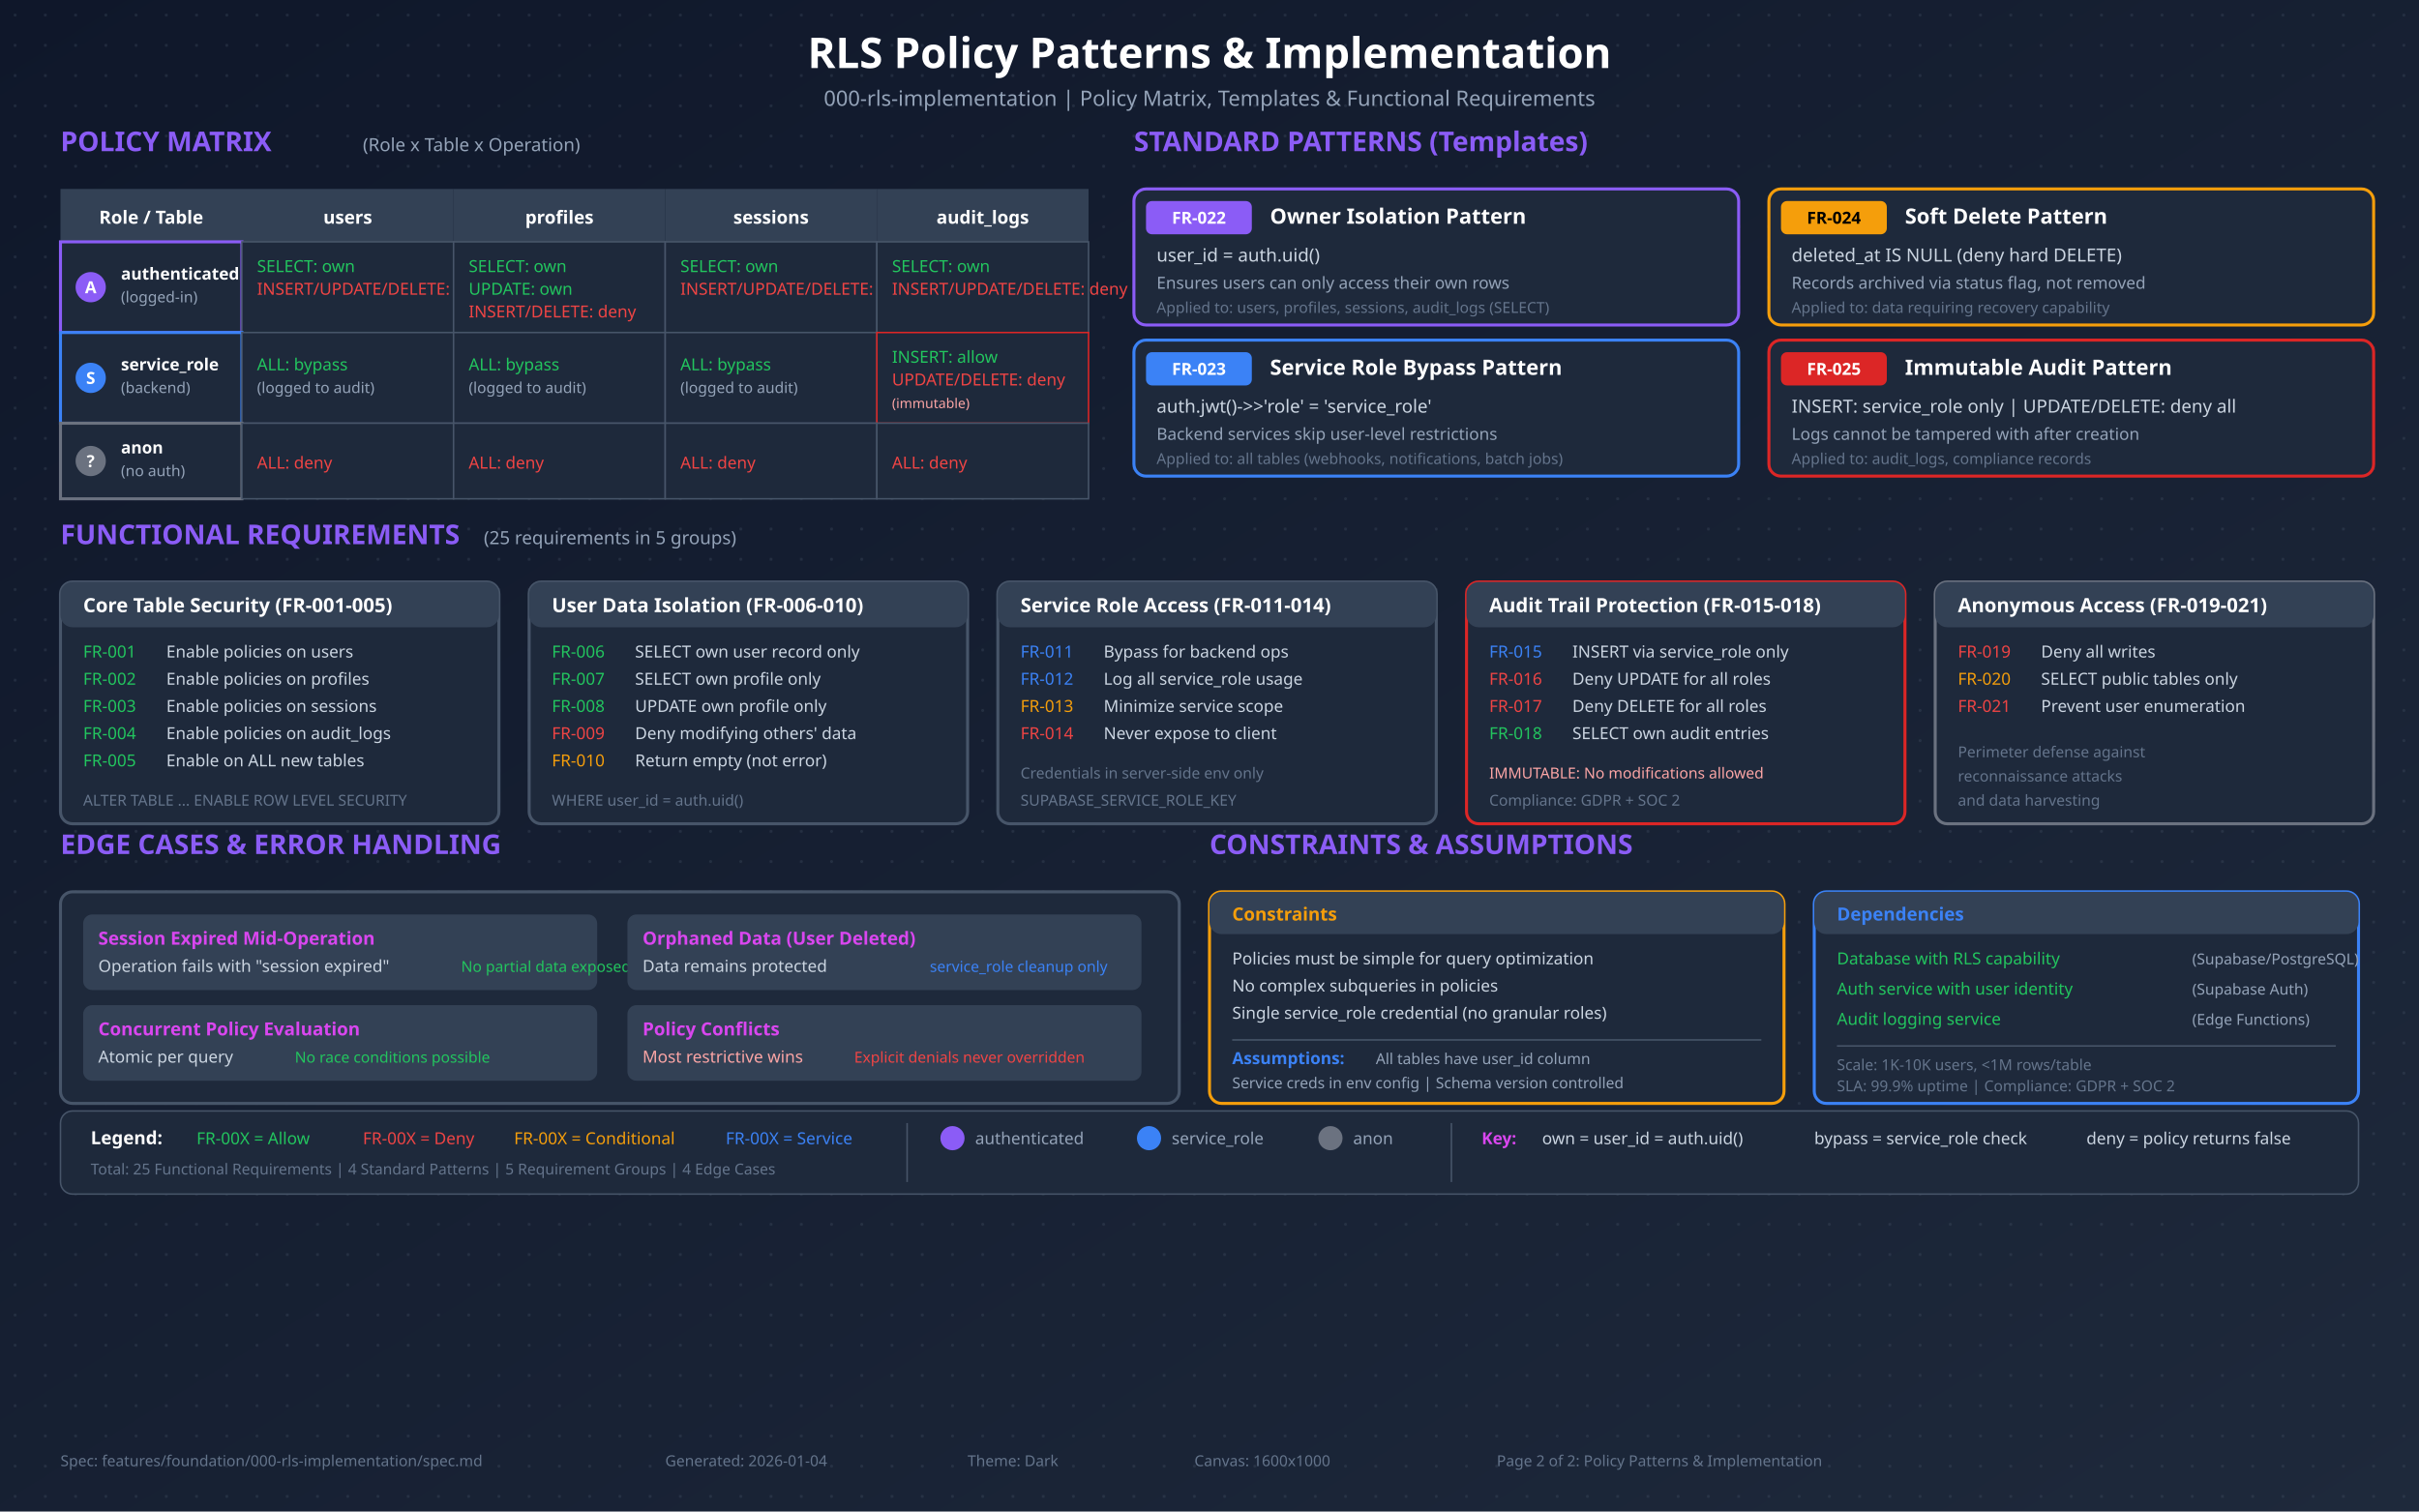
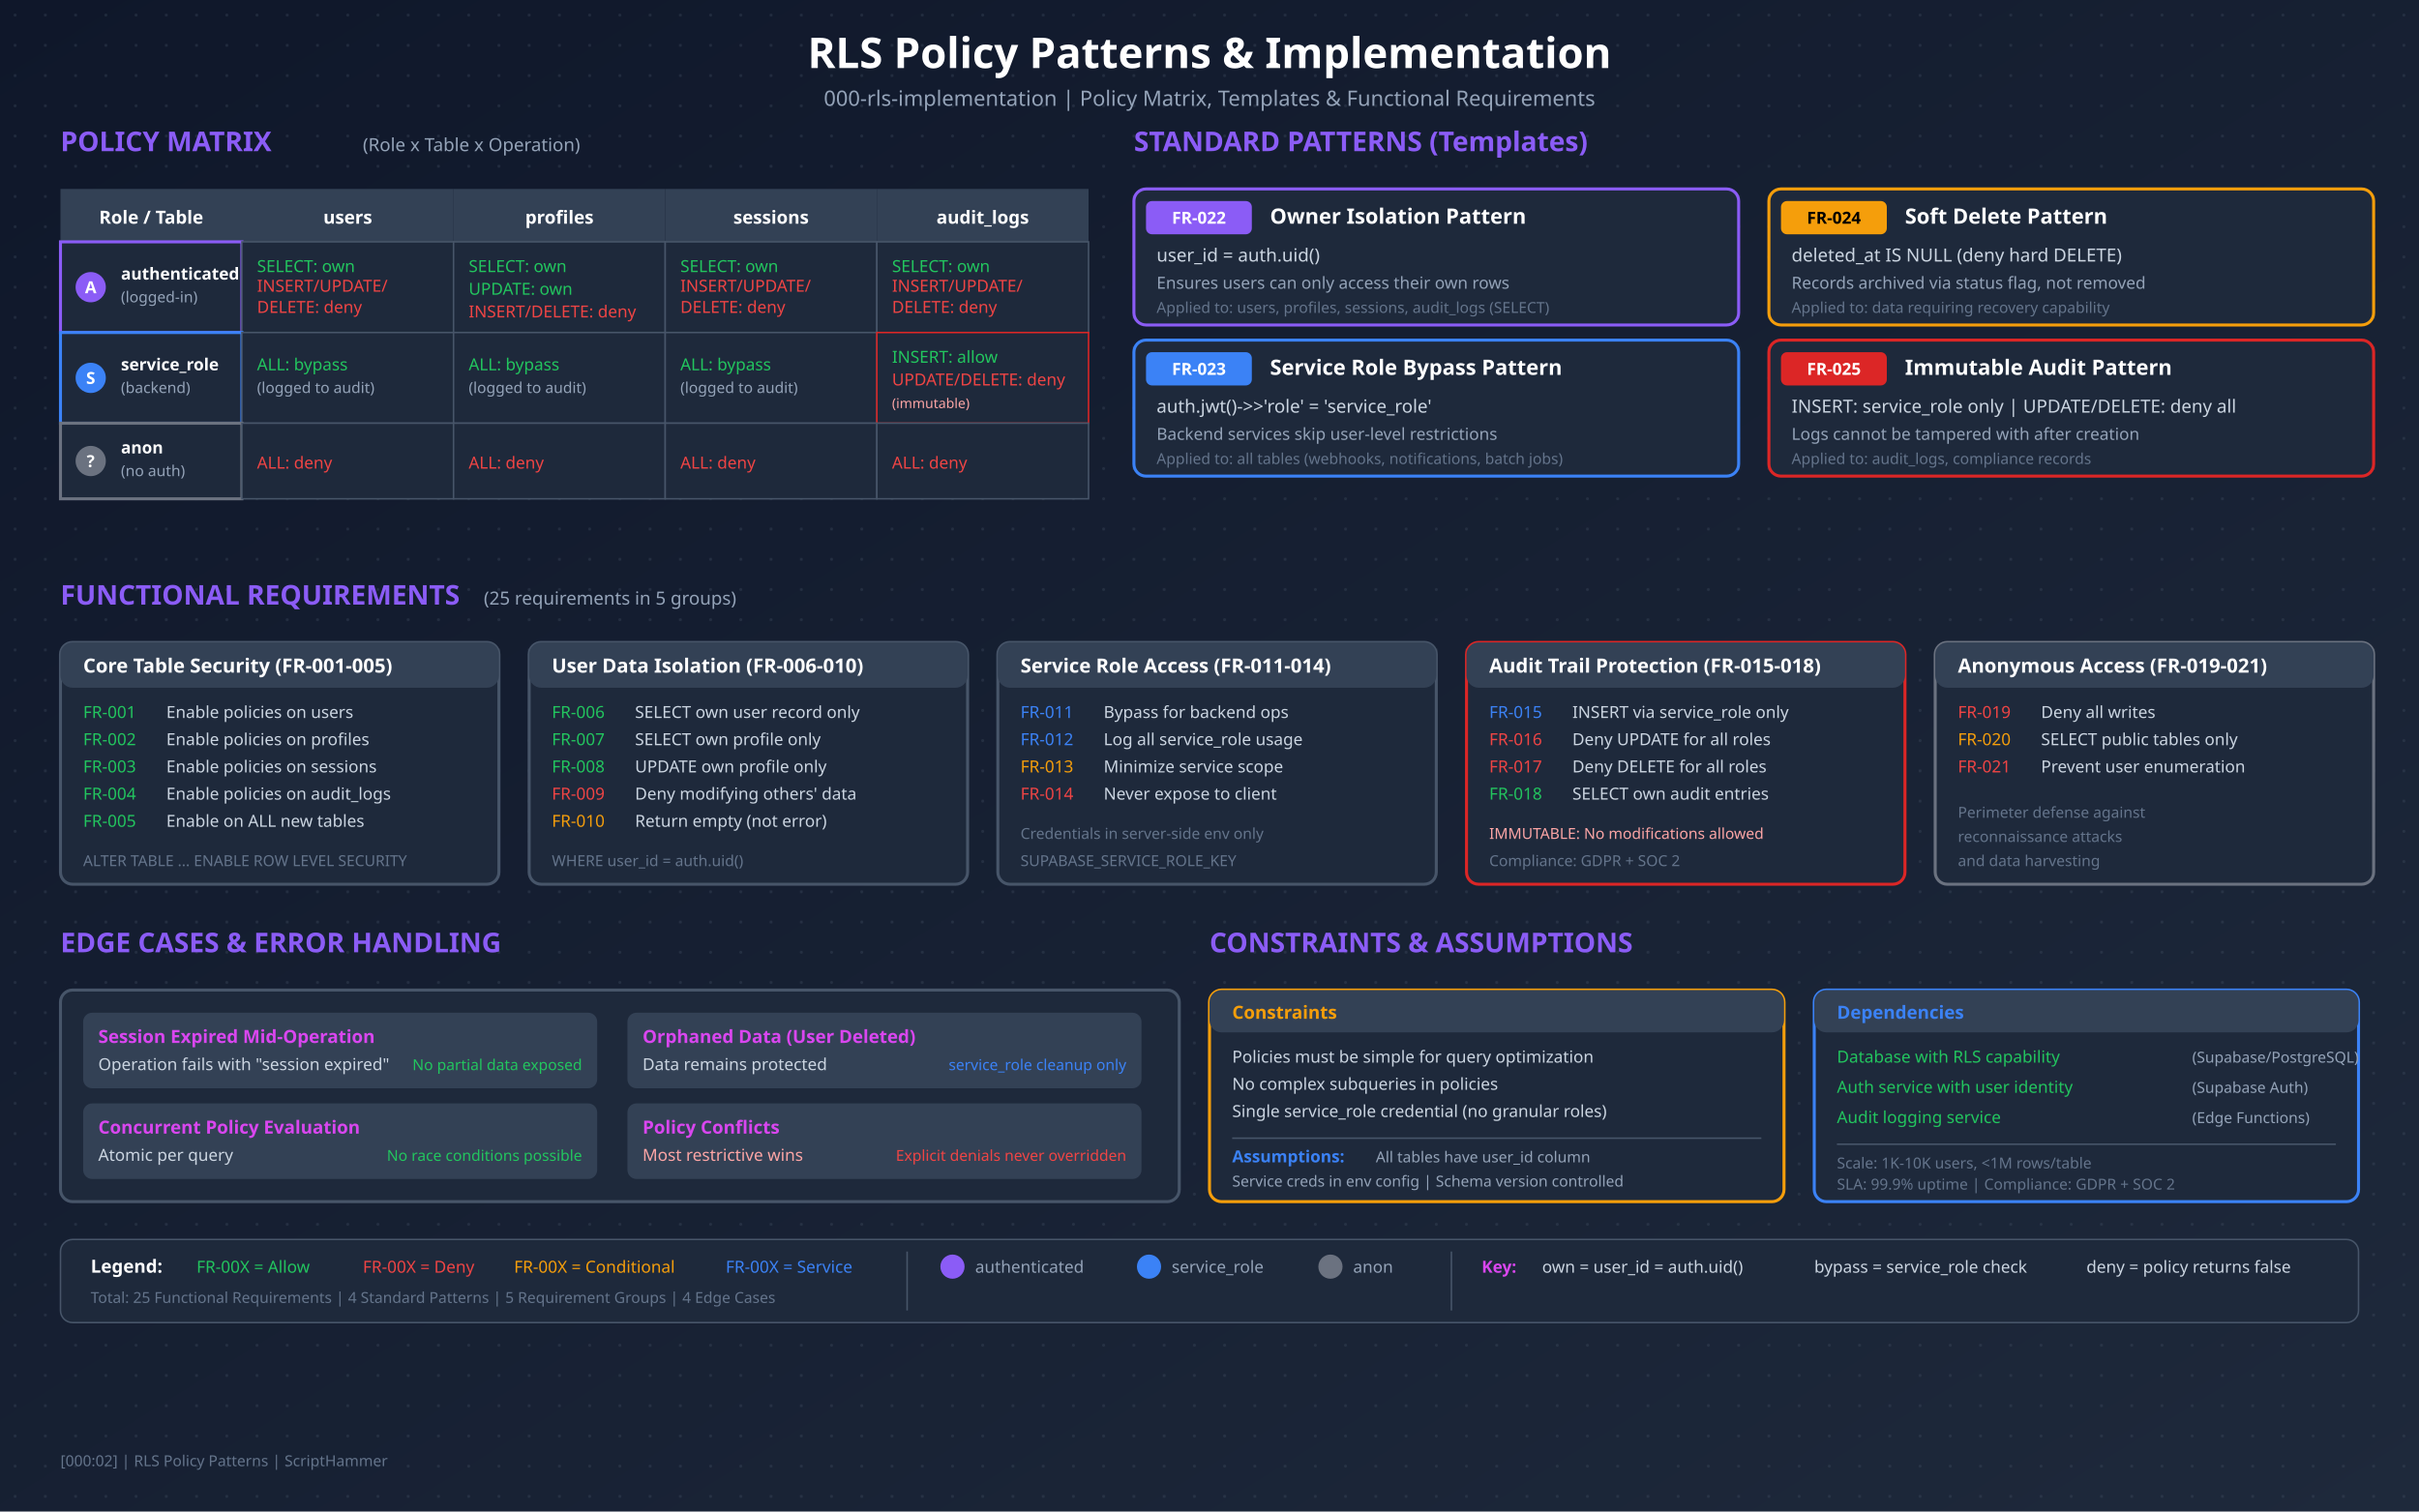
<svg xmlns="http://www.w3.org/2000/svg" viewBox="0 0 1600 1000" width="1600" height="1000">
  <defs>
    <linearGradient id="bgGradient2" x1="0%" y1="0%" x2="100%" y2="100%">
      <stop offset="0%" style="stop-color:#0f172a" />
      <stop offset="100%" style="stop-color:#1e293b" />
    </linearGradient>
    <pattern id="dotGrid2" width="20" height="20" patternUnits="userSpaceOnUse">
      <circle cx="10" cy="10" r="1" fill="#475569" opacity="0.3" />
    </pattern>
  </defs>
  <rect width="1600" height="1000" fill="url(#bgGradient2)" />
  <rect width="1600" height="1000" fill="url(#dotGrid2)" />
  <text x="800" y="45" fill="#fff" font-family="system-ui, sans-serif" font-size="28" font-weight="bold" text-anchor="middle">RLS Policy Patterns &amp; Implementation</text>
  <text x="800" y="70" fill="#94a3b8" font-family="system-ui, sans-serif" font-size="14" text-anchor="middle">000-rls-implementation | Policy Matrix, Templates &amp; Functional Requirements</text>
  <g transform="translate(40, 100)">
    <text x="0" y="0" fill="#8b5cf6" font-family="system-ui, sans-serif" font-size="18" font-weight="bold">POLICY MATRIX</text>
    <text x="200" y="0" fill="#94a3b8" font-family="system-ui, sans-serif" font-size="12">(Role x Table x Operation)</text>
    <g transform="translate(0, 25)">
      <rect x="0" y="0" width="120" height="35" fill="#334155" />
      <text x="60" y="23" fill="#fff" font-family="system-ui, sans-serif" font-size="12" font-weight="bold" text-anchor="middle">Role / Table</text>
      <rect x="120" y="0" width="140" height="35" fill="#334155" />
      <text x="190" y="23" fill="#fff" font-family="system-ui, sans-serif" font-size="12" font-weight="bold" text-anchor="middle">users</text>
      <rect x="260" y="0" width="140" height="35" fill="#334155" />
      <text x="330" y="23" fill="#fff" font-family="system-ui, sans-serif" font-size="12" font-weight="bold" text-anchor="middle">profiles</text>
      <rect x="400" y="0" width="140" height="35" fill="#334155" />
      <text x="470" y="23" fill="#fff" font-family="system-ui, sans-serif" font-size="12" font-weight="bold" text-anchor="middle">sessions</text>
      <rect x="540" y="0" width="140" height="35" fill="#334155" />
      <text x="610" y="23" fill="#fff" font-family="system-ui, sans-serif" font-size="12" font-weight="bold" text-anchor="middle">audit_logs</text>
      <rect x="0" y="35" width="120" height="60" fill="#1e293b" stroke="#8b5cf6" stroke-width="2" />
      <circle cx="20" cy="65" r="10" fill="#8b5cf6" />
      <text x="20" y="69" fill="#fff" font-family="system-ui, sans-serif" font-size="11" font-weight="bold" text-anchor="middle">A</text>
      <text x="40" y="60" fill="#fff" font-family="system-ui, sans-serif" font-size="11" font-weight="bold">authenticated</text>
      <text x="40" y="75" fill="#94a3b8" font-family="system-ui, sans-serif" font-size="10">(logged-in)</text>
      <rect x="120" y="35" width="140" height="60" fill="#1e293b" stroke="#475569" />
      <text x="130" y="55" fill="#22c55e" font-family="system-ui, sans-serif" font-size="11">SELECT: own</text>
-       <text x="130" y="70" fill="#ef4444" font-family="system-ui, sans-serif" font-size="11">INSERT/UPDATE/DELETE: deny</text>
+       <text x="130" y="68" fill="#ef4444" font-family="system-ui, sans-serif" font-size="11">INSERT/UPDATE/</text>
+       <text x="130" y="82" fill="#ef4444" font-family="system-ui, sans-serif" font-size="11">DELETE: deny</text>
      <rect x="260" y="35" width="140" height="60" fill="#1e293b" stroke="#475569" />
      <text x="270" y="55" fill="#22c55e" font-family="system-ui, sans-serif" font-size="11">SELECT: own</text>
      <text x="270" y="70" fill="#22c55e" font-family="system-ui, sans-serif" font-size="11">UPDATE: own</text>
      <text x="270" y="85" fill="#ef4444" font-family="system-ui, sans-serif" font-size="11">INSERT/DELETE: deny</text>
      <rect x="400" y="35" width="140" height="60" fill="#1e293b" stroke="#475569" />
      <text x="410" y="55" fill="#22c55e" font-family="system-ui, sans-serif" font-size="11">SELECT: own</text>
-       <text x="410" y="70" fill="#ef4444" font-family="system-ui, sans-serif" font-size="11">INSERT/UPDATE/DELETE: deny</text>
+       <text x="410" y="68" fill="#ef4444" font-family="system-ui, sans-serif" font-size="11">INSERT/UPDATE/</text>
+       <text x="410" y="82" fill="#ef4444" font-family="system-ui, sans-serif" font-size="11">DELETE: deny</text>
      <rect x="540" y="35" width="140" height="60" fill="#1e293b" stroke="#475569" />
      <text x="550" y="55" fill="#22c55e" font-family="system-ui, sans-serif" font-size="11">SELECT: own</text>
-       <text x="550" y="70" fill="#ef4444" font-family="system-ui, sans-serif" font-size="11">INSERT/UPDATE/DELETE: deny</text>
+       <text x="550" y="68" fill="#ef4444" font-family="system-ui, sans-serif" font-size="11">INSERT/UPDATE/</text>
+       <text x="550" y="82" fill="#ef4444" font-family="system-ui, sans-serif" font-size="11">DELETE: deny</text>
      <rect x="0" y="95" width="120" height="60" fill="#1e293b" stroke="#3b82f6" stroke-width="2" />
      <circle cx="20" cy="125" r="10" fill="#3b82f6" />
      <text x="20" y="129" fill="#fff" font-family="system-ui, sans-serif" font-size="11" font-weight="bold" text-anchor="middle">S</text>
      <text x="40" y="120" fill="#fff" font-family="system-ui, sans-serif" font-size="11" font-weight="bold">service_role</text>
      <text x="40" y="135" fill="#94a3b8" font-family="system-ui, sans-serif" font-size="10">(backend)</text>
      <rect x="120" y="95" width="140" height="60" fill="#1e293b" stroke="#475569" />
      <text x="130" y="120" fill="#22c55e" font-family="system-ui, sans-serif" font-size="11">ALL: bypass</text>
      <text x="130" y="135" fill="#94a3b8" font-family="system-ui, sans-serif" font-size="10">(logged to audit)</text>
      <rect x="260" y="95" width="140" height="60" fill="#1e293b" stroke="#475569" />
      <text x="270" y="120" fill="#22c55e" font-family="system-ui, sans-serif" font-size="11">ALL: bypass</text>
      <text x="270" y="135" fill="#94a3b8" font-family="system-ui, sans-serif" font-size="10">(logged to audit)</text>
      <rect x="400" y="95" width="140" height="60" fill="#1e293b" stroke="#475569" />
      <text x="410" y="120" fill="#22c55e" font-family="system-ui, sans-serif" font-size="11">ALL: bypass</text>
      <text x="410" y="135" fill="#94a3b8" font-family="system-ui, sans-serif" font-size="10">(logged to audit)</text>
      <rect x="540" y="95" width="140" height="60" fill="#1e293b" stroke="#dc2626" />
      <text x="550" y="115" fill="#22c55e" font-family="system-ui, sans-serif" font-size="11">INSERT: allow</text>
      <text x="550" y="130" fill="#ef4444" font-family="system-ui, sans-serif" font-size="11">UPDATE/DELETE: deny</text>
      <text x="550" y="145" fill="#fca5a5" font-family="system-ui, sans-serif" font-size="9">(immutable)</text>
      <rect x="0" y="155" width="120" height="50" fill="#1e293b" stroke="#6b7280" stroke-width="2" />
      <circle cx="20" cy="180" r="10" fill="#6b7280" />
      <text x="20" y="184" fill="#fff" font-family="system-ui, sans-serif" font-size="11" font-weight="bold" text-anchor="middle">?</text>
      <text x="40" y="175" fill="#fff" font-family="system-ui, sans-serif" font-size="11" font-weight="bold">anon</text>
      <text x="40" y="190" fill="#94a3b8" font-family="system-ui, sans-serif" font-size="10">(no auth)</text>
      <rect x="120" y="155" width="140" height="50" fill="#1e293b" stroke="#475569" />
      <text x="130" y="185" fill="#ef4444" font-family="system-ui, sans-serif" font-size="11">ALL: deny</text>
      <rect x="260" y="155" width="140" height="50" fill="#1e293b" stroke="#475569" />
      <text x="270" y="185" fill="#ef4444" font-family="system-ui, sans-serif" font-size="11">ALL: deny</text>
      <rect x="400" y="155" width="140" height="50" fill="#1e293b" stroke="#475569" />
      <text x="410" y="185" fill="#ef4444" font-family="system-ui, sans-serif" font-size="11">ALL: deny</text>
      <rect x="540" y="155" width="140" height="50" fill="#1e293b" stroke="#475569" />
      <text x="550" y="185" fill="#ef4444" font-family="system-ui, sans-serif" font-size="11">ALL: deny</text>
    </g>
  </g>
  <g transform="translate(750, 100)">
    <text x="0" y="0" fill="#8b5cf6" font-family="system-ui, sans-serif" font-size="18" font-weight="bold">STANDARD PATTERNS (Templates)</text>
    <g transform="translate(0, 25)">
      <rect width="400" height="90" rx="8" fill="#1e293b" stroke="#8b5cf6" stroke-width="2" />
      <rect x="8" y="8" width="70" height="22" rx="4" fill="#8b5cf6" />
      <text x="43" y="23" fill="#fff" font-family="system-ui, sans-serif" font-size="11" font-weight="bold" text-anchor="middle">FR-022</text>
      <text x="90" y="23" fill="#fff" font-family="system-ui, sans-serif" font-size="14" font-weight="bold">Owner Isolation Pattern</text>
      <text x="15" y="48" fill="#cbd5e1" font-family="system-ui, sans-serif" font-size="12">user_id = auth.uid()</text>
      <text x="15" y="66" fill="#94a3b8" font-family="system-ui, sans-serif" font-size="11">Ensures users can only access their own rows</text>
      <text x="15" y="82" fill="#64748b" font-family="system-ui, sans-serif" font-size="10">Applied to: users, profiles, sessions, audit_logs (SELECT)</text>
    </g>
    <g transform="translate(0, 125)">
      <rect width="400" height="90" rx="8" fill="#1e293b" stroke="#3b82f6" stroke-width="2" />
      <rect x="8" y="8" width="70" height="22" rx="4" fill="#3b82f6" />
      <text x="43" y="23" fill="#fff" font-family="system-ui, sans-serif" font-size="11" font-weight="bold" text-anchor="middle">FR-023</text>
      <text x="90" y="23" fill="#fff" font-family="system-ui, sans-serif" font-size="14" font-weight="bold">Service Role Bypass Pattern</text>
      <text x="15" y="48" fill="#cbd5e1" font-family="system-ui, sans-serif" font-size="12">auth.jwt()-&gt;&gt;'role' = 'service_role'</text>
      <text x="15" y="66" fill="#94a3b8" font-family="system-ui, sans-serif" font-size="11">Backend services skip user-level restrictions</text>
      <text x="15" y="82" fill="#64748b" font-family="system-ui, sans-serif" font-size="10">Applied to: all tables (webhooks, notifications, batch jobs)</text>
    </g>
    <g transform="translate(420, 25)">
      <rect width="400" height="90" rx="8" fill="#1e293b" stroke="#f59e0b" stroke-width="2" />
      <rect x="8" y="8" width="70" height="22" rx="4" fill="#f59e0b" />
      <text x="43" y="23" fill="#000" font-family="system-ui, sans-serif" font-size="11" font-weight="bold" text-anchor="middle">FR-024</text>
      <text x="90" y="23" fill="#fff" font-family="system-ui, sans-serif" font-size="14" font-weight="bold">Soft Delete Pattern</text>
      <text x="15" y="48" fill="#cbd5e1" font-family="system-ui, sans-serif" font-size="12">deleted_at IS NULL (deny hard DELETE)</text>
      <text x="15" y="66" fill="#94a3b8" font-family="system-ui, sans-serif" font-size="11">Records archived via status flag, not removed</text>
      <text x="15" y="82" fill="#64748b" font-family="system-ui, sans-serif" font-size="10">Applied to: data requiring recovery capability</text>
    </g>
    <g transform="translate(420, 125)">
      <rect width="400" height="90" rx="8" fill="#1e293b" stroke="#dc2626" stroke-width="2" />
      <rect x="8" y="8" width="70" height="22" rx="4" fill="#dc2626" />
      <text x="43" y="23" fill="#fff" font-family="system-ui, sans-serif" font-size="11" font-weight="bold" text-anchor="middle">FR-025</text>
      <text x="90" y="23" fill="#fff" font-family="system-ui, sans-serif" font-size="14" font-weight="bold">Immutable Audit Pattern</text>
      <text x="15" y="48" fill="#cbd5e1" font-family="system-ui, sans-serif" font-size="12">INSERT: service_role only | UPDATE/DELETE: deny all</text>
      <text x="15" y="66" fill="#94a3b8" font-family="system-ui, sans-serif" font-size="11">Logs cannot be tampered with after creation</text>
      <text x="15" y="82" fill="#64748b" font-family="system-ui, sans-serif" font-size="10">Applied to: audit_logs, compliance records</text>
    </g>
  </g>
-   <g transform="translate(40, 360)">
+   <g transform="translate(40, 400)">
    <text x="0" y="0" fill="#8b5cf6" font-family="system-ui, sans-serif" font-size="18" font-weight="bold">FUNCTIONAL REQUIREMENTS</text>
    <text x="280" y="0" fill="#94a3b8" font-family="system-ui, sans-serif" font-size="12">(25 requirements in 5 groups)</text>
    <g transform="translate(0, 25)">
      <rect width="290" height="160" rx="8" fill="#1e293b" stroke="#475569" stroke-width="2" />
      <rect width="290" height="30" rx="8" fill="#334155" />
      <text x="15" y="20" fill="#fff" font-family="system-ui, sans-serif" font-size="13" font-weight="bold">Core Table Security (FR-001-005)</text>
      <text x="15" y="50" fill="#22c55e" font-family="system-ui, sans-serif" font-size="11">FR-001</text>
      <text x="70" y="50" fill="#cbd5e1" font-family="system-ui, sans-serif" font-size="11">Enable policies on users</text>
      <text x="15" y="68" fill="#22c55e" font-family="system-ui, sans-serif" font-size="11">FR-002</text>
      <text x="70" y="68" fill="#cbd5e1" font-family="system-ui, sans-serif" font-size="11">Enable policies on profiles</text>
      <text x="15" y="86" fill="#22c55e" font-family="system-ui, sans-serif" font-size="11">FR-003</text>
      <text x="70" y="86" fill="#cbd5e1" font-family="system-ui, sans-serif" font-size="11">Enable policies on sessions</text>
      <text x="15" y="104" fill="#22c55e" font-family="system-ui, sans-serif" font-size="11">FR-004</text>
      <text x="70" y="104" fill="#cbd5e1" font-family="system-ui, sans-serif" font-size="11">Enable policies on audit_logs</text>
      <text x="15" y="122" fill="#22c55e" font-family="system-ui, sans-serif" font-size="11">FR-005</text>
      <text x="70" y="122" fill="#cbd5e1" font-family="system-ui, sans-serif" font-size="11">Enable on ALL new tables</text>
      <text x="15" y="148" fill="#64748b" font-family="system-ui, sans-serif" font-size="10">ALTER TABLE ... ENABLE ROW LEVEL SECURITY</text>
    </g>
    <g transform="translate(310, 25)">
      <rect width="290" height="160" rx="8" fill="#1e293b" stroke="#475569" stroke-width="2" />
      <rect width="290" height="30" rx="8" fill="#334155" />
      <text x="15" y="20" fill="#fff" font-family="system-ui, sans-serif" font-size="13" font-weight="bold">User Data Isolation (FR-006-010)</text>
      <text x="15" y="50" fill="#22c55e" font-family="system-ui, sans-serif" font-size="11">FR-006</text>
      <text x="70" y="50" fill="#cbd5e1" font-family="system-ui, sans-serif" font-size="11">SELECT own user record only</text>
      <text x="15" y="68" fill="#22c55e" font-family="system-ui, sans-serif" font-size="11">FR-007</text>
      <text x="70" y="68" fill="#cbd5e1" font-family="system-ui, sans-serif" font-size="11">SELECT own profile only</text>
      <text x="15" y="86" fill="#22c55e" font-family="system-ui, sans-serif" font-size="11">FR-008</text>
      <text x="70" y="86" fill="#cbd5e1" font-family="system-ui, sans-serif" font-size="11">UPDATE own profile only</text>
      <text x="15" y="104" fill="#ef4444" font-family="system-ui, sans-serif" font-size="11">FR-009</text>
      <text x="70" y="104" fill="#cbd5e1" font-family="system-ui, sans-serif" font-size="11">Deny modifying others' data</text>
      <text x="15" y="122" fill="#f59e0b" font-family="system-ui, sans-serif" font-size="11">FR-010</text>
      <text x="70" y="122" fill="#cbd5e1" font-family="system-ui, sans-serif" font-size="11">Return empty (not error)</text>
      <text x="15" y="148" fill="#64748b" font-family="system-ui, sans-serif" font-size="10">WHERE user_id = auth.uid()</text>
    </g>
    <g transform="translate(620, 25)">
      <rect width="290" height="160" rx="8" fill="#1e293b" stroke="#475569" stroke-width="2" />
      <rect width="290" height="30" rx="8" fill="#334155" />
      <text x="15" y="20" fill="#fff" font-family="system-ui, sans-serif" font-size="13" font-weight="bold">Service Role Access (FR-011-014)</text>
      <text x="15" y="50" fill="#3b82f6" font-family="system-ui, sans-serif" font-size="11">FR-011</text>
      <text x="70" y="50" fill="#cbd5e1" font-family="system-ui, sans-serif" font-size="11">Bypass for backend ops</text>
      <text x="15" y="68" fill="#3b82f6" font-family="system-ui, sans-serif" font-size="11">FR-012</text>
      <text x="70" y="68" fill="#cbd5e1" font-family="system-ui, sans-serif" font-size="11">Log all service_role usage</text>
      <text x="15" y="86" fill="#f59e0b" font-family="system-ui, sans-serif" font-size="11">FR-013</text>
      <text x="70" y="86" fill="#cbd5e1" font-family="system-ui, sans-serif" font-size="11">Minimize service scope</text>
      <text x="15" y="104" fill="#ef4444" font-family="system-ui, sans-serif" font-size="11">FR-014</text>
      <text x="70" y="104" fill="#cbd5e1" font-family="system-ui, sans-serif" font-size="11">Never expose to client</text>
      <text x="15" y="130" fill="#64748b" font-family="system-ui, sans-serif" font-size="10">Credentials in server-side env only</text>
      <text x="15" y="148" fill="#64748b" font-family="system-ui, sans-serif" font-size="10">SUPABASE_SERVICE_ROLE_KEY</text>
    </g>
    <g transform="translate(930, 25)">
      <rect width="290" height="160" rx="8" fill="#1e293b" stroke="#dc2626" stroke-width="2" />
      <rect width="290" height="30" rx="8" fill="#334155" />
      <text x="15" y="20" fill="#fff" font-family="system-ui, sans-serif" font-size="13" font-weight="bold">Audit Trail Protection (FR-015-018)</text>
      <text x="15" y="50" fill="#3b82f6" font-family="system-ui, sans-serif" font-size="11">FR-015</text>
      <text x="70" y="50" fill="#cbd5e1" font-family="system-ui, sans-serif" font-size="11">INSERT via service_role only</text>
      <text x="15" y="68" fill="#ef4444" font-family="system-ui, sans-serif" font-size="11">FR-016</text>
      <text x="70" y="68" fill="#cbd5e1" font-family="system-ui, sans-serif" font-size="11">Deny UPDATE for all roles</text>
      <text x="15" y="86" fill="#ef4444" font-family="system-ui, sans-serif" font-size="11">FR-017</text>
      <text x="70" y="86" fill="#cbd5e1" font-family="system-ui, sans-serif" font-size="11">Deny DELETE for all roles</text>
      <text x="15" y="104" fill="#22c55e" font-family="system-ui, sans-serif" font-size="11">FR-018</text>
      <text x="70" y="104" fill="#cbd5e1" font-family="system-ui, sans-serif" font-size="11">SELECT own audit entries</text>
      <text x="15" y="130" fill="#fca5a5" font-family="system-ui, sans-serif" font-size="10">IMMUTABLE: No modifications allowed</text>
      <text x="15" y="148" fill="#64748b" font-family="system-ui, sans-serif" font-size="10">Compliance: GDPR + SOC 2</text>
    </g>
    <g transform="translate(1240, 25)">
      <rect width="290" height="160" rx="8" fill="#1e293b" stroke="#6b7280" stroke-width="2" />
      <rect width="290" height="30" rx="8" fill="#334155" />
      <text x="15" y="20" fill="#fff" font-family="system-ui, sans-serif" font-size="13" font-weight="bold">Anonymous Access (FR-019-021)</text>
      <text x="15" y="50" fill="#ef4444" font-family="system-ui, sans-serif" font-size="11">FR-019</text>
      <text x="70" y="50" fill="#cbd5e1" font-family="system-ui, sans-serif" font-size="11">Deny all writes</text>
      <text x="15" y="68" fill="#f59e0b" font-family="system-ui, sans-serif" font-size="11">FR-020</text>
      <text x="70" y="68" fill="#cbd5e1" font-family="system-ui, sans-serif" font-size="11">SELECT public tables only</text>
      <text x="15" y="86" fill="#ef4444" font-family="system-ui, sans-serif" font-size="11">FR-021</text>
      <text x="70" y="86" fill="#cbd5e1" font-family="system-ui, sans-serif" font-size="11">Prevent user enumeration</text>
      <text x="15" y="116" fill="#64748b" font-family="system-ui, sans-serif" font-size="10">Perimeter defense against</text>
      <text x="15" y="132" fill="#64748b" font-family="system-ui, sans-serif" font-size="10">reconnaissance attacks</text>
      <text x="15" y="148" fill="#64748b" font-family="system-ui, sans-serif" font-size="10">and data harvesting</text>
    </g>
  </g>
-   <g transform="translate(40, 565)">
+   <g transform="translate(40, 630)">
    <text x="0" y="0" fill="#8b5cf6" font-family="system-ui, sans-serif" font-size="18" font-weight="bold">EDGE CASES &amp; ERROR HANDLING</text>
    <g transform="translate(0, 25)">
      <rect width="740" height="140" rx="8" fill="#1e293b" stroke="#475569" stroke-width="2" />
      <g transform="translate(15, 15)">
        <rect width="340" height="50" rx="6" fill="#334155" />
        <text x="10" y="20" fill="#d946ef" font-family="system-ui, sans-serif" font-size="12" font-weight="bold">Session Expired Mid-Operation</text>
        <text x="10" y="38" fill="#cbd5e1" font-family="system-ui, sans-serif" font-size="11">Operation fails with "session expired"</text>
-         <text x="250" y="38" fill="#22c55e" font-family="system-ui, sans-serif" font-size="10">No partial data exposed</text>
+         <text x="330" y="38" text-anchor="end" fill="#22c55e" font-family="system-ui, sans-serif" font-size="10">No partial data exposed</text>
      </g>
      <g transform="translate(375, 15)">
        <rect width="340" height="50" rx="6" fill="#334155" />
        <text x="10" y="20" fill="#d946ef" font-family="system-ui, sans-serif" font-size="12" font-weight="bold">Orphaned Data (User Deleted)</text>
        <text x="10" y="38" fill="#cbd5e1" font-family="system-ui, sans-serif" font-size="11">Data remains protected</text>
-         <text x="200" y="38" fill="#3b82f6" font-family="system-ui, sans-serif" font-size="10">service_role cleanup only</text>
+         <text x="330" y="38" text-anchor="end" fill="#3b82f6" font-family="system-ui, sans-serif" font-size="10">service_role cleanup only</text>
      </g>
      <g transform="translate(15, 75)">
        <rect width="340" height="50" rx="6" fill="#334155" />
        <text x="10" y="20" fill="#d946ef" font-family="system-ui, sans-serif" font-size="12" font-weight="bold">Concurrent Policy Evaluation</text>
        <text x="10" y="38" fill="#cbd5e1" font-family="system-ui, sans-serif" font-size="11">Atomic per query</text>
-         <text x="140" y="38" fill="#22c55e" font-family="system-ui, sans-serif" font-size="10">No race conditions possible</text>
+         <text x="330" y="38" text-anchor="end" fill="#22c55e" font-family="system-ui, sans-serif" font-size="10">No race conditions possible</text>
      </g>
      <g transform="translate(375, 75)">
        <rect width="340" height="50" rx="6" fill="#334155" />
        <text x="10" y="20" fill="#d946ef" font-family="system-ui, sans-serif" font-size="12" font-weight="bold">Policy Conflicts</text>
        <text x="10" y="38" fill="#fca5a5" font-family="system-ui, sans-serif" font-size="11">Most restrictive wins</text>
-         <text x="150" y="38" fill="#ef4444" font-family="system-ui, sans-serif" font-size="10">Explicit denials never overridden</text>
-       </g>
-     </g>
-   </g>
-   <g transform="translate(800, 565)">
+         <text x="330" y="38" text-anchor="end" fill="#ef4444" font-family="system-ui, sans-serif" font-size="10">Explicit denials never overridden</text>
+       </g>
+     </g>
+   </g>
+   <g transform="translate(800, 630)">
    <text x="0" y="0" fill="#8b5cf6" font-family="system-ui, sans-serif" font-size="18" font-weight="bold">CONSTRAINTS &amp; ASSUMPTIONS</text>
    <g transform="translate(0, 25)">
      <rect width="380" height="140" rx="8" fill="#1e293b" stroke="#f59e0b" stroke-width="2" />
      <rect width="380" height="28" rx="8" fill="#334155" />
      <text x="15" y="19" fill="#f59e0b" font-family="system-ui, sans-serif" font-size="12" font-weight="bold">Constraints</text>
      <text x="15" y="48" fill="#cbd5e1" font-family="system-ui, sans-serif" font-size="11">Policies must be simple for query optimization</text>
      <text x="15" y="66" fill="#cbd5e1" font-family="system-ui, sans-serif" font-size="11">No complex subqueries in policies</text>
      <text x="15" y="84" fill="#cbd5e1" font-family="system-ui, sans-serif" font-size="11">Single service_role credential (no granular roles)</text>
      <line x1="15" y1="98" x2="365" y2="98" stroke="#475569" />
      <text x="15" y="114" fill="#3b82f6" font-family="system-ui, sans-serif" font-size="11" font-weight="bold">Assumptions:</text>
      <text x="110" y="114" fill="#94a3b8" font-family="system-ui, sans-serif" font-size="10">All tables have user_id column</text>
      <text x="15" y="130" fill="#94a3b8" font-family="system-ui, sans-serif" font-size="10">Service creds in env config | Schema version controlled</text>
    </g>
    <g transform="translate(400, 25)">
      <rect width="360" height="140" rx="8" fill="#1e293b" stroke="#3b82f6" stroke-width="2" />
      <rect width="360" height="28" rx="8" fill="#334155" />
      <text x="15" y="19" fill="#3b82f6" font-family="system-ui, sans-serif" font-size="12" font-weight="bold">Dependencies</text>
      <text x="15" y="48" fill="#22c55e" font-family="system-ui, sans-serif" font-size="11">Database with RLS capability</text>
      <text x="250" y="48" fill="#94a3b8" font-family="system-ui, sans-serif" font-size="10">(Supabase/PostgreSQL)</text>
      <text x="15" y="68" fill="#22c55e" font-family="system-ui, sans-serif" font-size="11">Auth service with user identity</text>
      <text x="250" y="68" fill="#94a3b8" font-family="system-ui, sans-serif" font-size="10">(Supabase Auth)</text>
      <text x="15" y="88" fill="#22c55e" font-family="system-ui, sans-serif" font-size="11">Audit logging service</text>
      <text x="250" y="88" fill="#94a3b8" font-family="system-ui, sans-serif" font-size="10">(Edge Functions)</text>
      <line x1="15" y1="102" x2="345" y2="102" stroke="#475569" />
      <text x="15" y="118" fill="#64748b" font-family="system-ui, sans-serif" font-size="10">Scale: 1K-10K users, &lt;1M rows/table</text>
      <text x="15" y="132" fill="#64748b" font-family="system-ui, sans-serif" font-size="10">SLA: 99.9% uptime | Compliance: GDPR + SOC 2</text>
    </g>
  </g>
-   <g transform="translate(40, 735)">
+   <g transform="translate(40, 820)">
    <rect width="1520" height="55" rx="8" fill="#1e293b" stroke="#475569" stroke-width="1" />
    <text x="20" y="22" fill="#fff" font-family="system-ui, sans-serif" font-size="12" font-weight="bold">Legend:</text>
    <text x="90" y="22" fill="#22c55e" font-family="system-ui, sans-serif" font-size="11">FR-00X = Allow</text>
    <text x="200" y="22" fill="#ef4444" font-family="system-ui, sans-serif" font-size="11">FR-00X = Deny</text>
    <text x="300" y="22" fill="#f59e0b" font-family="system-ui, sans-serif" font-size="11">FR-00X = Conditional</text>
    <text x="440" y="22" fill="#3b82f6" font-family="system-ui, sans-serif" font-size="11">FR-00X = Service</text>
    <line x1="560" y1="8" x2="560" y2="47" stroke="#475569" />
    <circle cx="590" cy="18" r="8" fill="#8b5cf6" />
    <text x="605" y="22" fill="#94a3b8" font-family="system-ui, sans-serif" font-size="11">authenticated</text>
    <circle cx="720" cy="18" r="8" fill="#3b82f6" />
    <text x="735" y="22" fill="#94a3b8" font-family="system-ui, sans-serif" font-size="11">service_role</text>
    <circle cx="840" cy="18" r="8" fill="#6b7280" />
    <text x="855" y="22" fill="#94a3b8" font-family="system-ui, sans-serif" font-size="11">anon</text>
    <line x1="920" y1="8" x2="920" y2="47" stroke="#475569" />
    <text x="940" y="22" fill="#d946ef" font-family="system-ui, sans-serif" font-size="11" font-weight="bold">Key:</text>
    <text x="980" y="22" fill="#cbd5e1" font-family="system-ui, sans-serif" font-size="11">own = user_id = auth.uid()</text>
    <text x="1160" y="22" fill="#cbd5e1" font-family="system-ui, sans-serif" font-size="11">bypass = service_role check</text>
    <text x="1340" y="22" fill="#cbd5e1" font-family="system-ui, sans-serif" font-size="11">deny = policy returns false</text>
    <text x="20" y="42" fill="#64748b" font-family="system-ui, sans-serif" font-size="10">Total: 25 Functional Requirements | 4 Standard Patterns | 5 Requirement Groups | 4 Edge Cases</text>
  </g>
  <g transform="translate(40, 970)">
-     <text fill="#64748b" font-family="system-ui, sans-serif" font-size="10">
-       <tspan>Spec: features/foundation/000-rls-implementation/spec.md</tspan>
-       <tspan x="400">Generated: 2026-01-04</tspan>
-       <tspan x="600">Theme: Dark</tspan>
-       <tspan x="750">Canvas: 1600x1000</tspan>
-       <tspan x="950">Page 2 of 2: Policy Patterns &amp; Implementation</tspan>
-     </text>
+     <text fill="#64748b" font-family="system-ui, sans-serif" font-size="10">[000:02] | RLS Policy Patterns | ScriptHammer</text>
  </g>
</svg>
